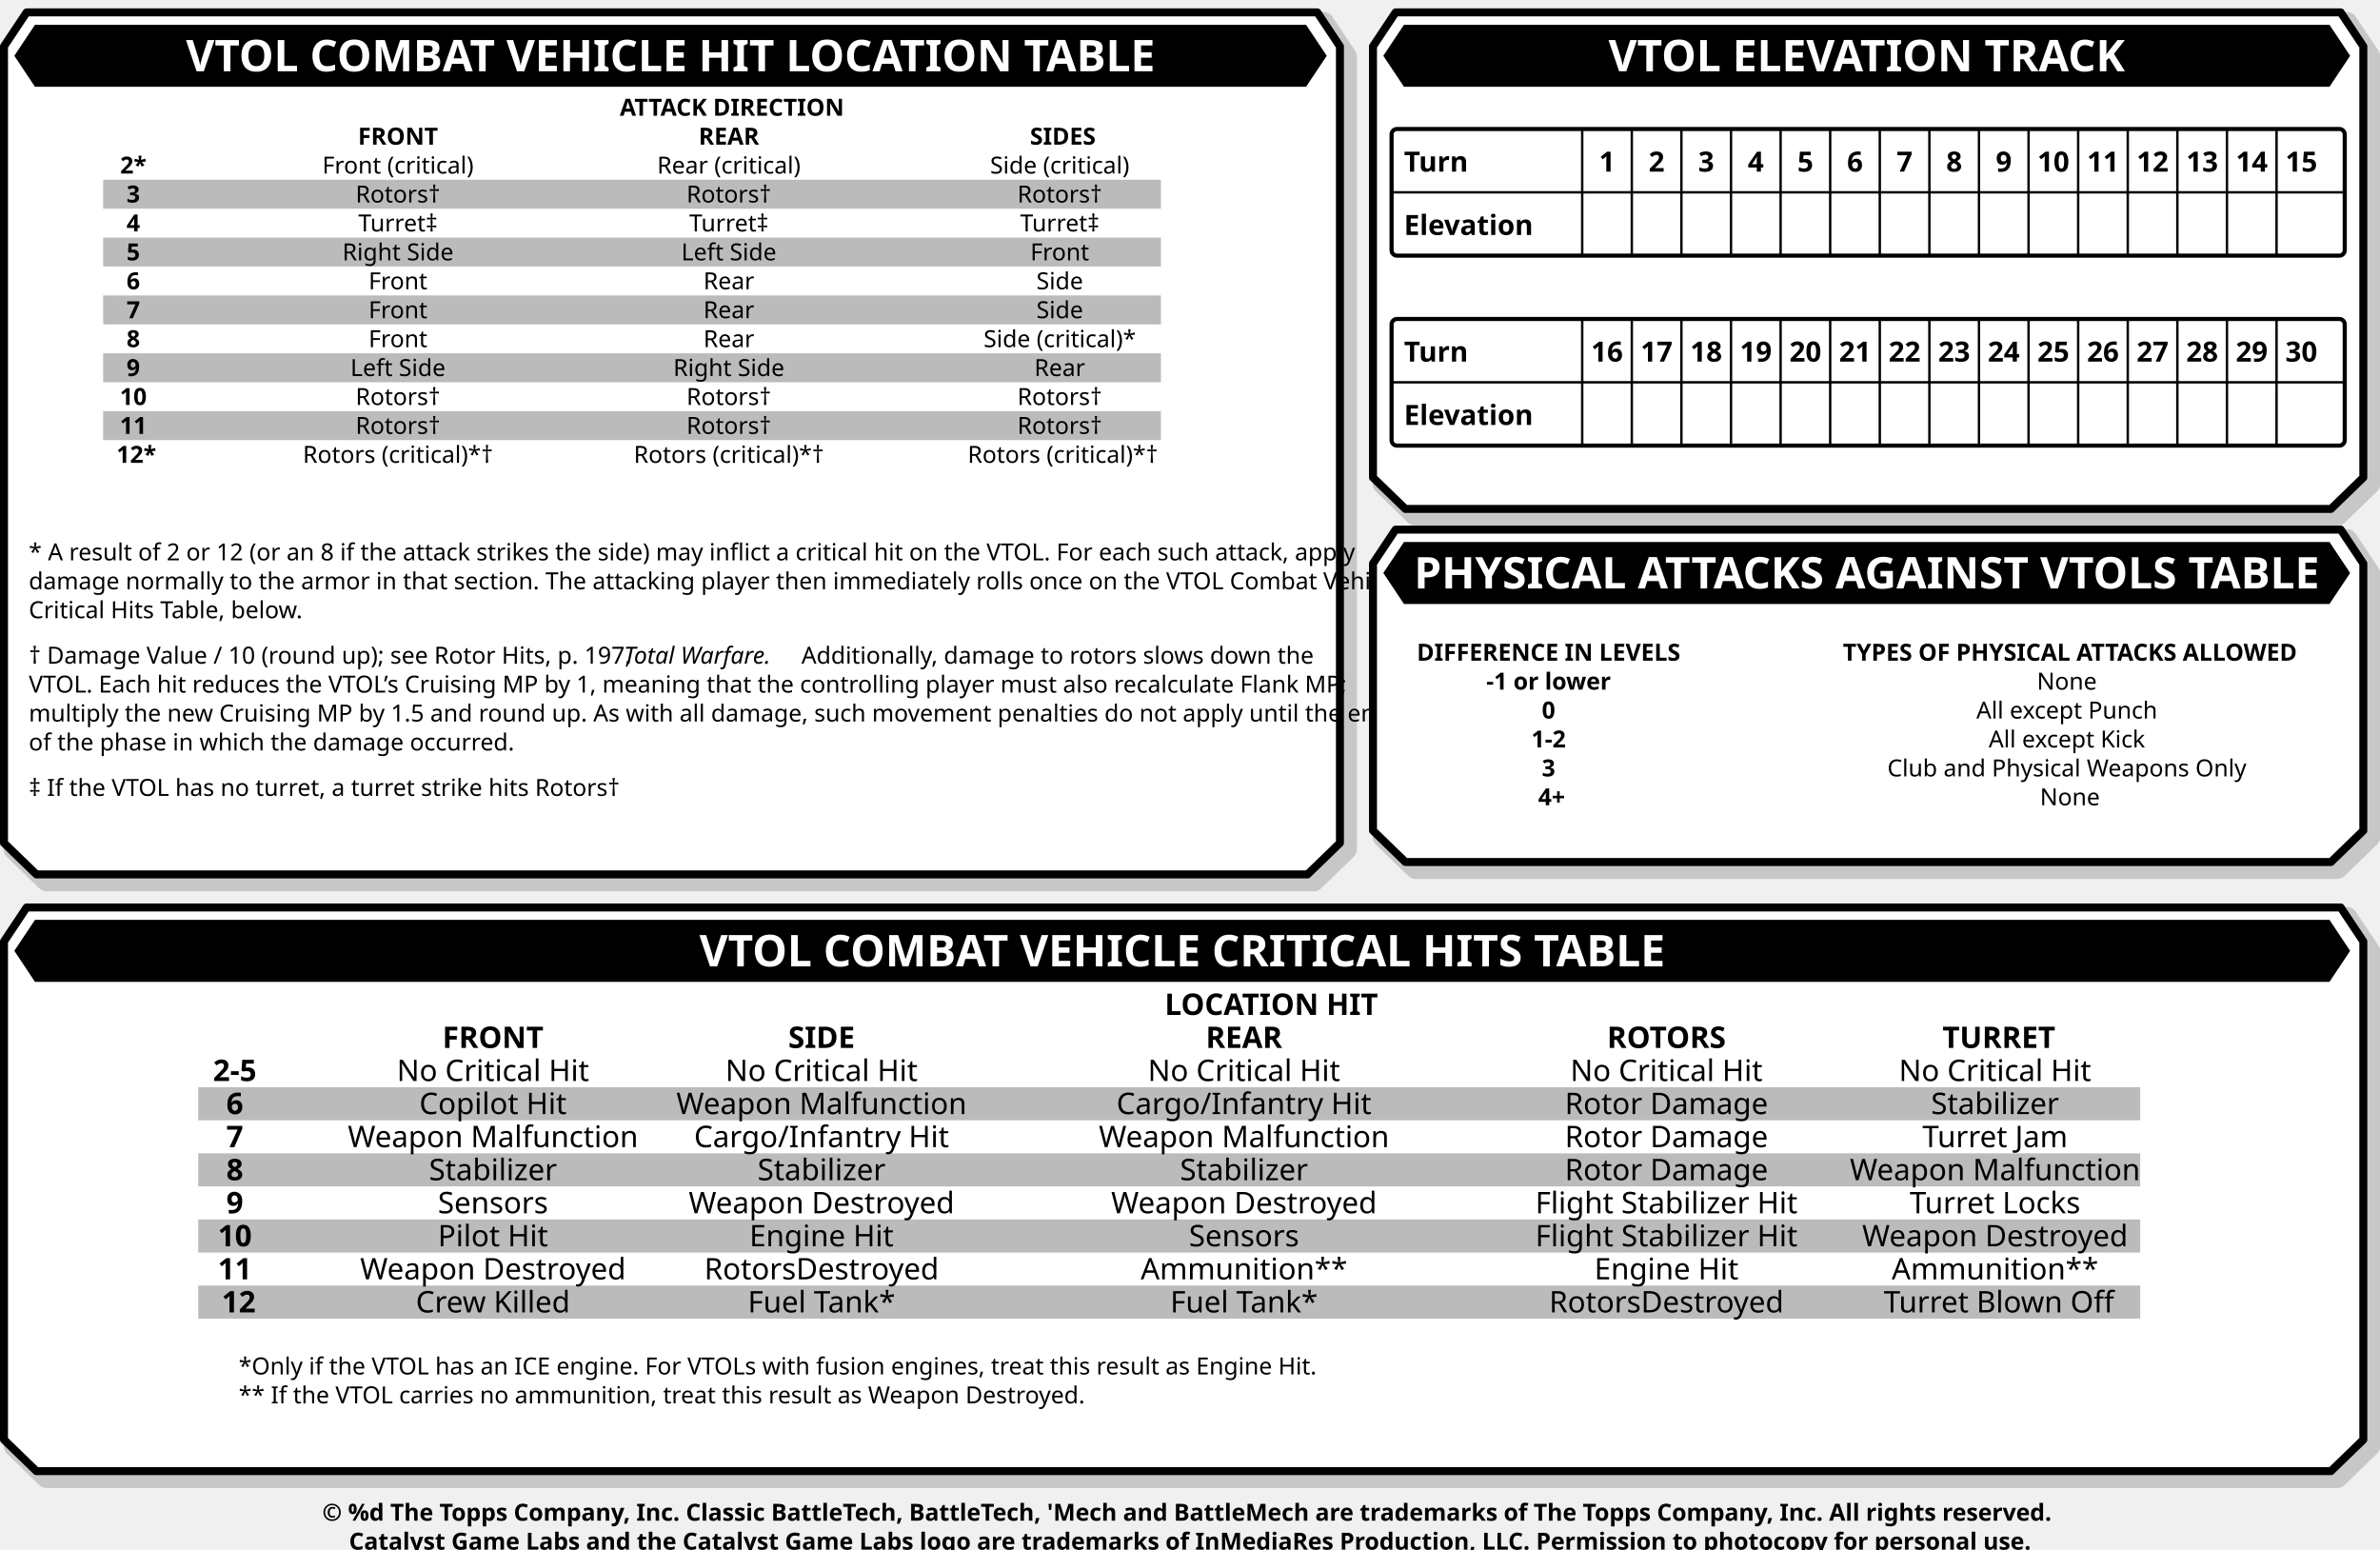
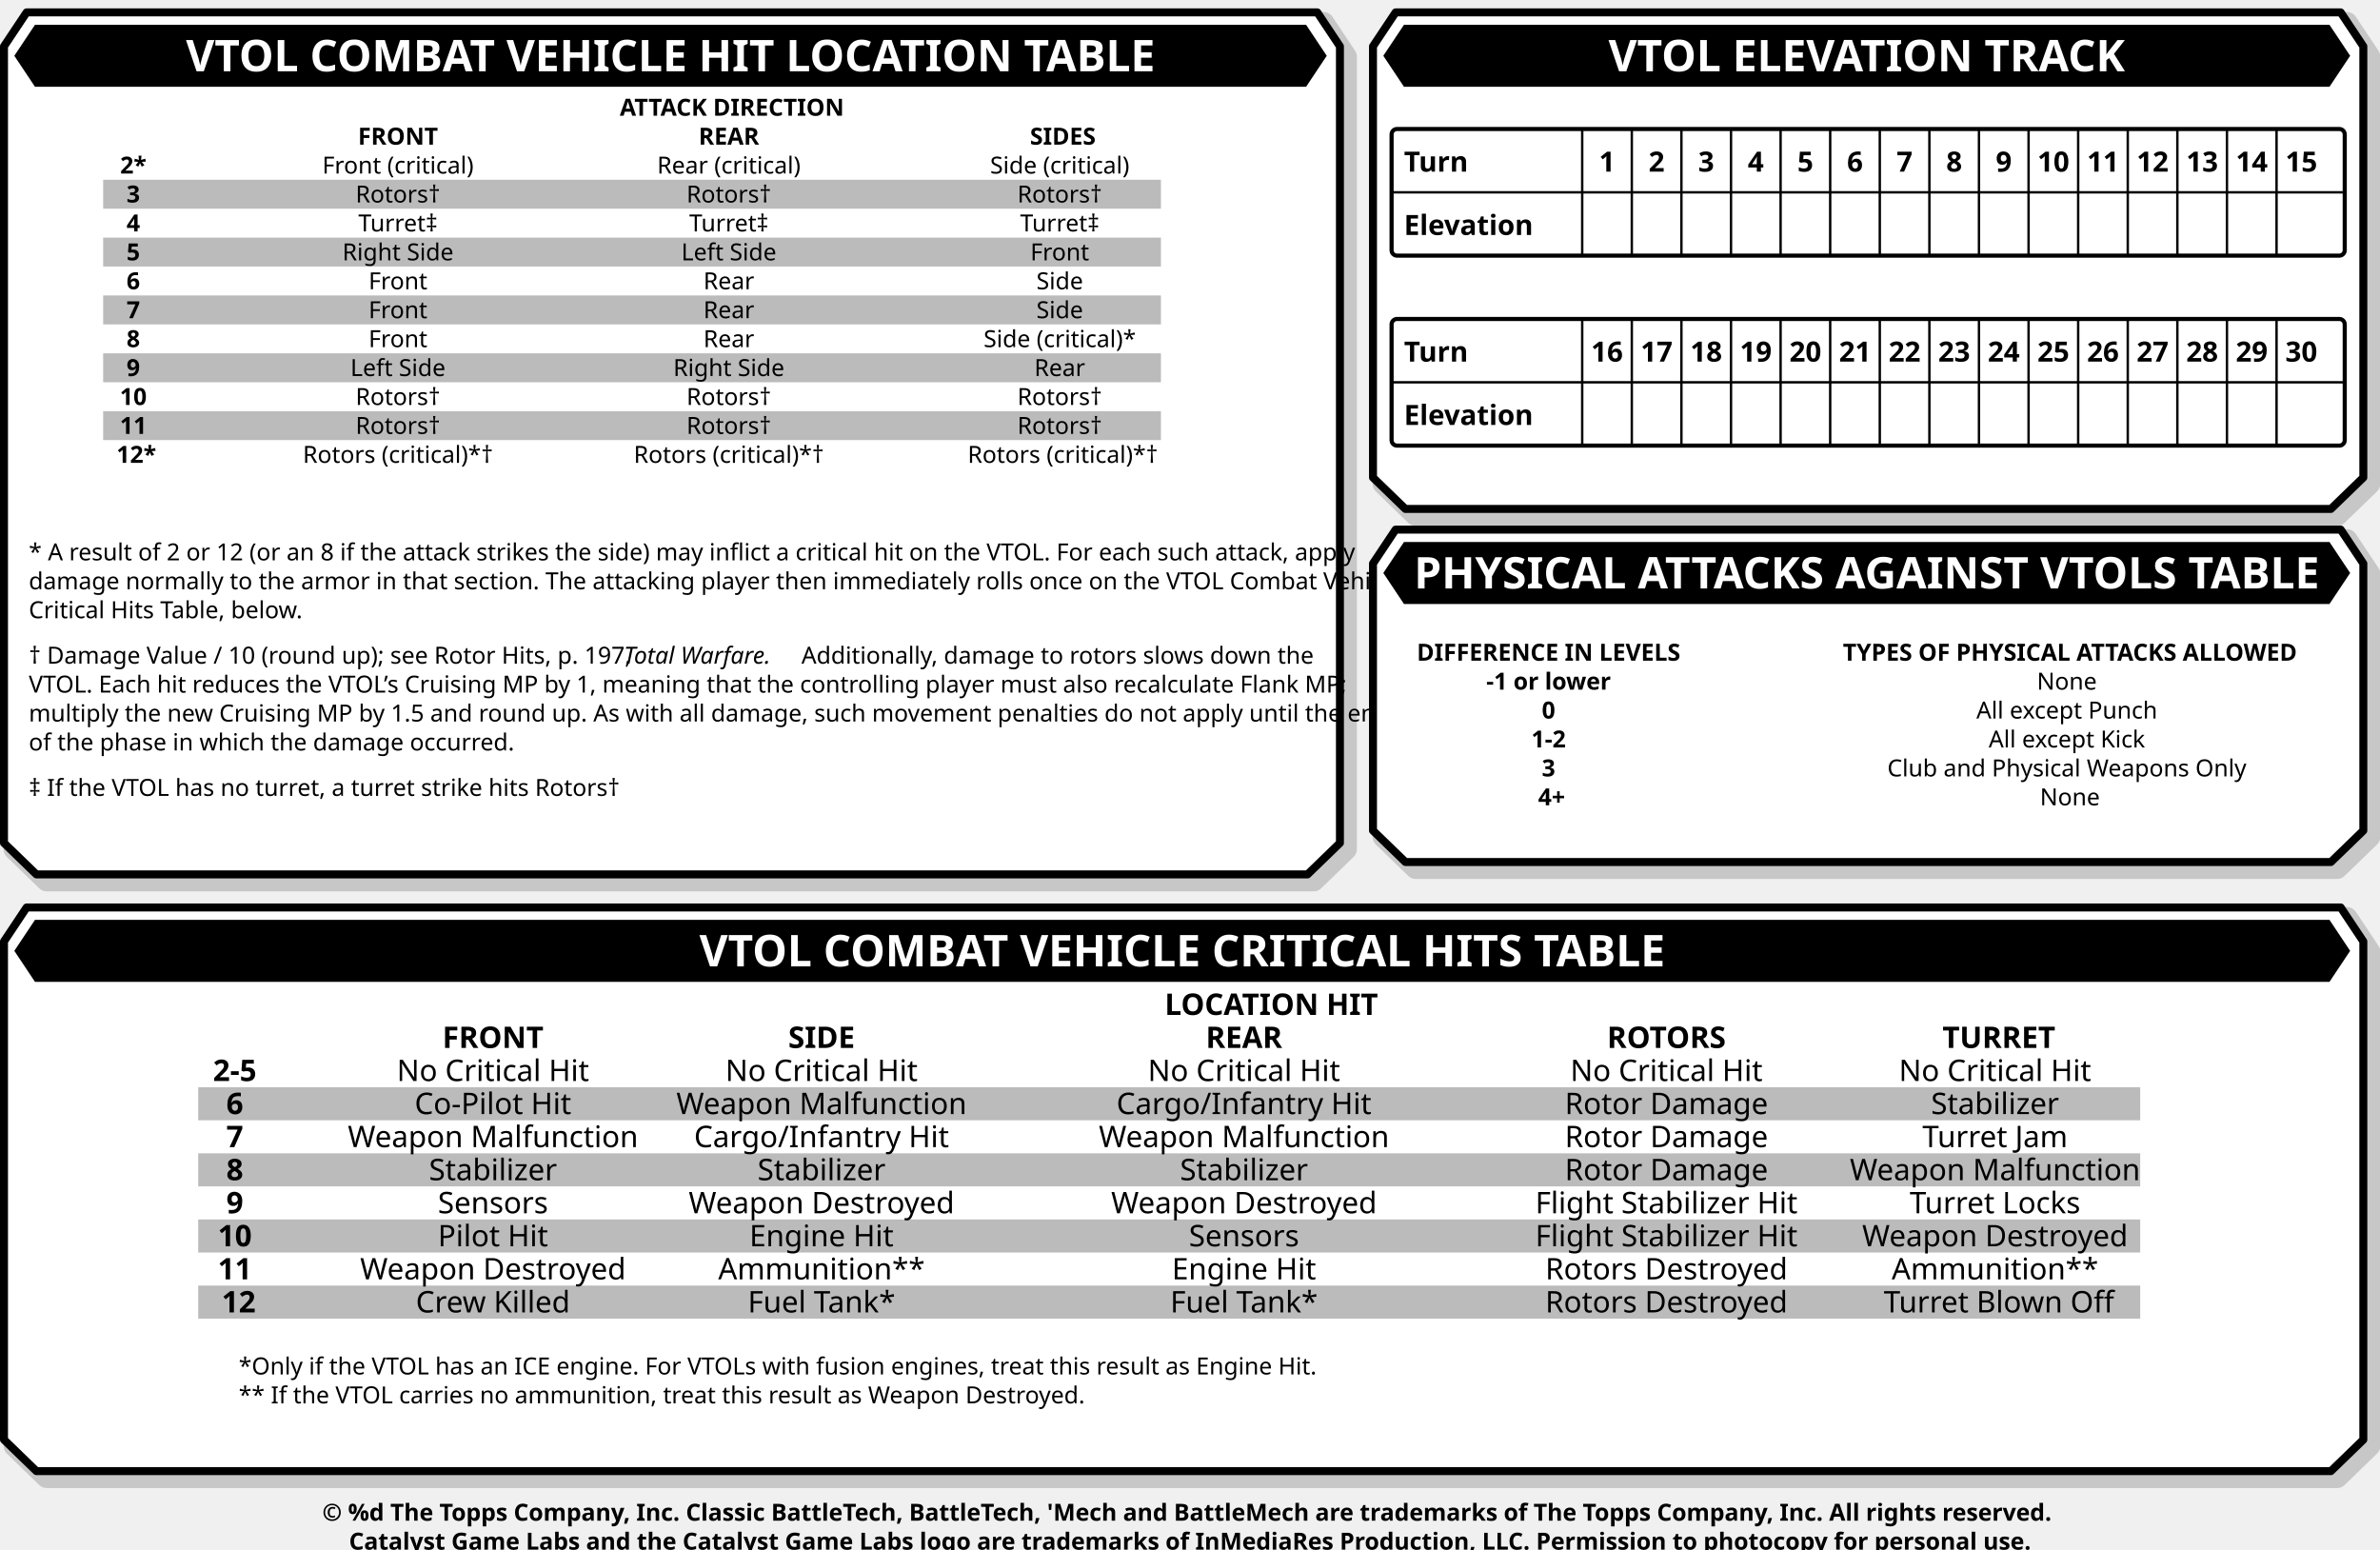
<svg xmlns="http://www.w3.org/2000/svg" contentScriptType="text/ecmascript" width="576.0" zoomAndPan="magnify" contentStyleType="text/css" height="375.0" preserveAspectRatio="xMidYMid meet" version="1.0" id="svg171">
  <defs id="defs171" />
  <g style="mml-color-elements:" id="rs_template">
    <text font-size="5.7px" transform="translate (288.0 375.0)" fill="#000000" text-anchor="middle" font-family="Eurostile" id="footer" font-weight="bold">
      <tspan lengthAdjust="spacingAndGlyphs" x="0.0" id="tspanCopyright" y="-7.000" textLength="547.200">© %d The Topps Company, Inc. Classic BattleTech, BattleTech, 'Mech and BattleMech are trademarks of The Topps Company, Inc. All rights reserved.</tspan>
      <tspan lengthAdjust="spacingAndGlyphs" x="0.0" y="0" textLength="518.400" id="tspan1">Catalyst Game Labs and the Catalyst Game Labs logo are trademarks of InMediaRes Production, LLC. Permission to photocopy for personal use.</tspan>
    </text>
    <g transform="translate(0.966,3)" id="g62">
      <g id="g4">
        <path fill="#ffffff" d="M 2.5,10.714 7.975,2.5 h 311.37 l 5.475,8.214 0,191.786 -7.845,7.6 H 10.345 L 2.5,202.5 Z" stroke-width="5.2" stroke-linejoin="round" stroke="#c7c7c7" id="path1" />
        <path fill="#ffffff" d="M 0,8.214 5.475,0 h 312.37 l 5.475,8.214 0,192.786 -7.845,7.6 H 7.845 L 0,201 Z" stroke-width="1.932" stroke-linejoin="round" stroke="#000000" id="path2" />
        <g transform="translate(2.5,3)" id="g3">
          <path fill="#000000" d="M 0,7.5 4.999,0 h 307.63 l 4.999,7.5 -4.999,7.5 H 4.999 Z" id="path3" />
          <text x="158.814" y="11.25" fill="#ffffff" text-anchor="middle" style="font-style:normal;font-weight:bold;font-size:10.6px;font-family:Eurostile" textLength="180.295" lengthAdjust="spacingAndGlyphs" id="text3">VTOL COMBAT VEHICLE HIT LOCATION TABLE</text>
        </g>
      </g>
      <g id="shade1" style="fill:#bbbbbb" class="tableshading" transform="translate(0,-3)">
        <rect id="rect155" width="256" height="7" x="24" y="43.5" />
        <rect id="rect156" width="256" height="7" x="24" y="57.5" />
        <rect id="rect157" width="256" height="7" x="24" y="71.5" />
        <rect id="rect158" width="256" height="7" x="24" y="85.5" />
        <rect id="rect159" width="256" height="7" x="24" y="99.5" />
      </g>
      <text fill="#000000" x="176.176" y="25" style="font-style:normal;font-weight:bold;font-size:5.7px;font-family:Eurostile" text-anchor="middle" id="text4">ATTACK DIRECTION</text>
      <g transform="translate(0,32)" id="g50">
        <text text-anchor="middle" style="font-style:normal;font-weight:bold;font-size:5.7px;font-family:Eurostile" id="text6">
          <tspan x="96.096" y="0" id="tspan4">FRONT</tspan>
          <tspan x="176.176" y="0" id="tspan5">REAR</tspan>
          <tspan x="256.256" y="0" id="tspan6">SIDES</tspan>
        </text>
        <text text-anchor="middle" style="font-style:normal;font-weight:bold;font-size:5.7px;font-family:Eurostile" id="text17">
          <tspan x="32.032" y="7" id="tspan7">2*</tspan>
          <tspan x="32.032" y="14" id="tspan8">3</tspan>
          <tspan x="32.032" y="21" id="tspan9">4</tspan>
          <tspan x="32.032" y="28" id="tspan10">5</tspan>
          <tspan x="32.032" y="35" id="tspan11">6</tspan>
          <tspan x="32.032" y="42" id="tspan12">7</tspan>
          <tspan x="32.032" y="49" id="tspan13">8</tspan>
          <tspan x="32.032" y="56" id="tspan14">9</tspan>
          <tspan x="32.032" y="63" id="tspan15">10</tspan>
          <tspan x="32.032" y="70" id="tspan16">11</tspan>
          <tspan x="32.032" y="77" id="tspan17">12*</tspan>
        </text>
        <text text-anchor="middle" style="font-style:normal;font-weight:normal;font-size:5.7px;font-family:Eurostile" id="text50">
          <tspan x="96.096" y="7" id="tspan18">Front (critical)</tspan>
          <tspan x="176.176" y="7" id="tspan19">Rear (critical)</tspan>
          <tspan x="256.256" y="7" id="tspan20">Side (critical)</tspan>
          <tspan x="96.096" y="14" id="tspan21">Rotors†</tspan>
          <tspan x="176.176" y="14" id="tspan22">Rotors†</tspan>
          <tspan x="256.256" y="14" id="tspan23">Rotors†</tspan>
          <tspan x="96.096" y="21" id="tspan24">Turret‡</tspan>
          <tspan x="176.176" y="21" id="tspan25">Turret‡</tspan>
          <tspan x="256.256" y="21" id="tspan26">Turret‡</tspan>
          <tspan x="96.096" y="28" id="tspan27">Right Side</tspan>
          <tspan x="176.176" y="28" id="tspan28">Left Side</tspan>
          <tspan x="256.256" y="28" id="tspan29">Front</tspan>
          <tspan x="96.096" y="35" id="tspan30">Front</tspan>
          <tspan x="176.176" y="35" id="tspan31">Rear</tspan>
          <tspan x="256.256" y="35" id="tspan32">Side</tspan>
          <tspan x="96.096" y="42" id="tspan33">Front</tspan>
          <tspan x="176.176" y="42" id="tspan34">Rear</tspan>
          <tspan x="256.256" y="42" id="tspan35">Side</tspan>
          <tspan x="96.096" y="49" id="tspan36">Front</tspan>
          <tspan x="176.176" y="49" id="tspan37">Rear</tspan>
          <tspan x="256.256" y="49" id="tspan38">Side (critical)*</tspan>
          <tspan x="96.096" y="56" id="tspan39">Left Side</tspan>
          <tspan x="176.176" y="56" id="tspan40">Right Side</tspan>
          <tspan x="256.256" y="56" id="tspan41">Rear</tspan>
          <tspan x="96.096" y="63" id="tspan42">Rotors†</tspan>
          <tspan x="176.176" y="63" id="tspan43">Rotors†</tspan>
          <tspan x="256.256" y="63" id="tspan44">Rotors†</tspan>
          <tspan x="96.096" y="70" id="tspan45">Rotors†</tspan>
          <tspan x="176.176" y="70" id="tspan46">Rotors†</tspan>
          <tspan x="256.256" y="70" id="tspan47">Rotors†</tspan>
          <tspan x="96.096" y="77" id="tspan48">Rotors (critical)*†</tspan>
          <tspan x="176.176" y="77" id="tspan49">Rotors (critical)*†</tspan>
          <tspan x="256.256" y="77" id="tspan50">Rotors (critical)*†</tspan>
        </text>
      </g>
      <g transform="translate(0,125.6)" id="g61">
        <text x="6" y="7" fill="#000000" text-anchor="start" style="font-style:normal;font-weight:normal;font-size:5.7px;font-family:Eurostile" textLength="311.32" id="text51" lengthAdjust="spacing">* A result of 2 or 12 (or an 8 if the attack strikes the side) may inflict a critical hit on the VTOL. For each such attack, apply</text>
        <text x="6" y="14" fill="#000000" text-anchor="start" style="font-style:normal;font-weight:normal;font-size:5.7px;font-family:Eurostile" textLength="311.32" id="text52" lengthAdjust="spacing">damage normally to the armor in that section. The attacking player then immediately rolls once on the VTOL Combat Vehicle</text>
        <text fill="#000000" x="6" y="21" style="font-style:normal;font-weight:normal;font-size:5.7px;font-family:Eurostile" text-anchor="start" id="text53">Critical Hits Table, below.</text>
        <g transform="translate(0,4)" id="g59">
          <text x="6" y="28" fill="#000000" text-anchor="start" style="font-style:normal;font-weight:normal;font-size:5.7px;font-family:Eurostile" textLength="143" id="text54" lengthAdjust="spacing">† Damage Value / 10 (round up); see Rotor Hits, p. 197,</text>
          <text x="150" y="28" fill="#000000" text-anchor="start" style="font-style:italic;font-weight:normal;font-size:5.7px;font-family:Eurostile" textLength="38.32" id="text55" lengthAdjust="spacing">Total Warfare.</text>
          <text x="193" y="28" fill="#000000" text-anchor="start" style="font-style:normal;font-weight:normal;font-size:5.7px;font-family:Eurostile" textLength="123.32" id="text56" lengthAdjust="spacing">Additionally, damage to rotors slows down the</text>
          <text x="6" y="35" fill="#000000" text-anchor="start" style="font-style:normal;font-weight:normal;font-size:5.7px;font-family:Eurostile" textLength="311.32" id="text57" lengthAdjust="spacing">VTOL. Each hit reduces the VTOL’s Cruising MP by 1, meaning that the controlling player must also recalculate Flank MP;</text>
          <text x="6" y="42" fill="#000000" text-anchor="start" style="font-style:normal;font-weight:normal;font-size:5.7px;font-family:Eurostile" textLength="311.32" id="text58" lengthAdjust="spacing">multiply the new Cruising MP by 1.5 and round up. As with all damage, such movement penalties do not apply until the end</text>
          <text fill="#000000" x="6" y="49" style="font-style:normal;font-weight:normal;font-size:5.7px;font-family:Eurostile" text-anchor="start" id="text59">of the phase in which the damage occurred.</text>
        </g>
        <g transform="translate(0,8)" id="g60">
          <text x="6" y="56" fill="#000000" text-anchor="start" style="font-style:normal;font-weight:normal;font-size:5.7px;font-family:Eurostile" id="text60">‡ If the VTOL has no turret, a turret strike hits Rotors†</text>
        </g>
      </g>
    </g>
    <g transform="translate(332.286,3)" id="g99">
      <g id="g65">
        <path fill="#ffffff" d="M 2.5,10.714 7.975,2.5 h 227.73 l 5.475,8.214 V 114.06 l -7.845,7.6 H 10.345 L 2.5,114.06 Z" stroke-width="5.2" stroke-linejoin="round" stroke="#c7c7c7" id="path62" />
        <path fill="#ffffff" d="M 0,8.214 5.475,0 h 228.73 l 5.475,8.214 V 112.56 l -7.845,7.6 H 7.845 L 0,112.56 Z" stroke-width="1.932" stroke-linejoin="round" stroke="#000000" id="path63" />
        <g transform="translate(2.5,3)" id="g64">
          <path fill="#000000" d="M 0,7.5 4.999,0 h 223.99 l 4.999,7.5 -4.999,7.5 H 4.999 Z" id="path64" />
          <text x="116.994" y="11.25" fill="#ffffff" text-anchor="middle" style="font-style:normal;font-weight:bold;font-size:10.6px;font-family:Eurostile" textLength="115.026" lengthAdjust="spacingAndGlyphs" id="text64">VTOL ELEVATION TRACK</text>
        </g>
      </g>
      <path fill="none" d="m 4.5,29.531 c 0,-0.726 0.589,-1.315 1.315,-1.315 h 228.05 c 0.726,0 1.315,0.589 1.315,1.315 v 28.018 c 0,0.726 -0.589,1.315 -1.315,1.315 H 5.815 C 5.089,58.864 4.5,58.275 4.5,57.549 Z" stroke-width="1" stroke-linejoin="round" stroke="#000000" id="path65" />
      <path fill="none" stroke-width="0.58" d="M 4.5,43.54 H 235.18 M 50.636,28.216 V 58.864 M 62.639,28.216 V 58.864 M 74.642,28.216 V 58.864 M 86.645,28.216 V 58.864 M 98.648,28.216 v 30.648 m 12.003,-30.648 v 30.648 m 12.003,-30.648 v 30.648 m 12.003,-30.648 v 30.648 m 12.002,-30.648 v 30.648 m 12.003,-30.648 v 30.648 m 12.003,-30.648 v 30.648 m 12.003,-30.648 v 30.648 m 12.003,-30.648 v 30.648 m 12.003,-30.648 v 30.648 m 12.003,-30.648 v 30.648" stroke-linecap="round" stroke-linejoin="miter" stroke="#000000" id="path66" />
      <text fill="#000000" x="7.5" y="38.54" style="font-style:normal;font-weight:bold;font-size:6.76px;font-family:Eurostile" text-anchor="start" id="text66">Turn</text>
      <text fill="#000000" x="7.5" y="53.864" style="font-style:normal;font-weight:bold;font-size:6.76px;font-family:Eurostile" text-anchor="start" id="text67">Elevation</text>
      <text fill="#000000" x="56.637" y="38.54" style="font-style:normal;font-weight:bold;font-size:6.76px;font-family:Eurostile" text-anchor="middle" id="text68">1</text>
      <text fill="#000000" x="68.64" y="38.54" style="font-style:normal;font-weight:bold;font-size:6.76px;font-family:Eurostile" text-anchor="middle" id="text69">2</text>
      <text fill="#000000" x="80.643" y="38.54" style="font-style:normal;font-weight:bold;font-size:6.76px;font-family:Eurostile" text-anchor="middle" id="text70">3</text>
      <text fill="#000000" x="92.646" y="38.54" style="font-style:normal;font-weight:bold;font-size:6.76px;font-family:Eurostile" text-anchor="middle" id="text71">4</text>
      <text fill="#000000" x="104.649" y="38.54" style="font-style:normal;font-weight:bold;font-size:6.76px;font-family:Eurostile" text-anchor="middle" id="text72">5</text>
      <text fill="#000000" x="116.652" y="38.54" style="font-style:normal;font-weight:bold;font-size:6.76px;font-family:Eurostile" text-anchor="middle" id="text73">6</text>
      <text fill="#000000" x="128.655" y="38.54" style="font-style:normal;font-weight:bold;font-size:6.76px;font-family:Eurostile" text-anchor="middle" id="text74">7</text>
      <text fill="#000000" x="140.658" y="38.54" style="font-style:normal;font-weight:bold;font-size:6.76px;font-family:Eurostile" text-anchor="middle" id="text75">8</text>
      <text fill="#000000" x="152.661" y="38.54" style="font-style:normal;font-weight:bold;font-size:6.76px;font-family:Eurostile" text-anchor="middle" id="text76">9</text>
      <text fill="#000000" x="164.664" y="38.54" style="font-style:normal;font-weight:bold;font-size:6.76px;font-family:Eurostile" text-anchor="middle" id="text77">10</text>
      <text fill="#000000" x="176.667" y="38.54" style="font-style:normal;font-weight:bold;font-size:6.76px;font-family:Eurostile" text-anchor="middle" id="text78">11</text>
      <text fill="#000000" x="188.67" y="38.54" style="font-style:normal;font-weight:bold;font-size:6.76px;font-family:Eurostile" text-anchor="middle" id="text79">12</text>
      <text fill="#000000" x="200.673" y="38.54" style="font-style:normal;font-weight:bold;font-size:6.76px;font-family:Eurostile" text-anchor="middle" id="text80">13</text>
      <text fill="#000000" x="212.676" y="38.54" style="font-style:normal;font-weight:bold;font-size:6.76px;font-family:Eurostile" text-anchor="middle" id="text81">14</text>
      <text fill="#000000" x="224.679" y="38.54" style="font-style:normal;font-weight:bold;font-size:6.76px;font-family:Eurostile" text-anchor="middle" id="text82">15</text>
      <path fill="none" d="m 4.5,75.503 c 0,-0.726 0.589,-1.315 1.315,-1.315 h 228.05 c 0.726,0 1.315,0.589 1.315,1.315 v 28.018 c 0,0.726 -0.589,1.315 -1.315,1.315 H 5.815 c -0.726,0 -1.315,-0.589 -1.315,-1.315 z" stroke-width="1" stroke-linejoin="round" stroke="#000000" id="path82" />
      <path fill="none" stroke-width="0.58" d="M 4.5,89.512 H 235.18 M 50.636,74.188 v 30.648 M 62.639,74.188 v 30.648 M 74.642,74.188 v 30.648 M 86.645,74.188 v 30.648 M 98.648,74.188 v 30.648 m 12.003,-30.648 v 30.648 m 12.003,-30.648 v 30.648 m 12.003,-30.648 v 30.648 m 12.002,-30.648 v 30.648 m 12.003,-30.648 v 30.648 m 12.003,-30.648 v 30.648 m 12.003,-30.648 v 30.648 m 12.003,-30.648 v 30.648 m 12.003,-30.648 v 30.648 m 12.003,-30.648 v 30.648" stroke-linecap="round" stroke-linejoin="miter" stroke="#000000" id="path83" />
      <text fill="#000000" x="7.5" y="84.512" style="font-style:normal;font-weight:bold;font-size:6.76px;font-family:Eurostile" text-anchor="start" id="text83">Turn</text>
      <text fill="#000000" x="7.5" y="99.836" style="font-style:normal;font-weight:bold;font-size:6.76px;font-family:Eurostile" text-anchor="start" id="text84">Elevation</text>
      <text fill="#000000" x="56.637" y="84.512" style="font-style:normal;font-weight:bold;font-size:6.76px;font-family:Eurostile" text-anchor="middle" id="text85">16</text>
      <text fill="#000000" x="68.64" y="84.512" style="font-style:normal;font-weight:bold;font-size:6.76px;font-family:Eurostile" text-anchor="middle" id="text86">17</text>
      <text fill="#000000" x="80.643" y="84.512" style="font-style:normal;font-weight:bold;font-size:6.76px;font-family:Eurostile" text-anchor="middle" id="text87">18</text>
      <text fill="#000000" x="92.646" y="84.512" style="font-style:normal;font-weight:bold;font-size:6.76px;font-family:Eurostile" text-anchor="middle" id="text88">19</text>
      <text fill="#000000" x="104.649" y="84.512" style="font-style:normal;font-weight:bold;font-size:6.76px;font-family:Eurostile" text-anchor="middle" id="text89">20</text>
      <text fill="#000000" x="116.652" y="84.512" style="font-style:normal;font-weight:bold;font-size:6.76px;font-family:Eurostile" text-anchor="middle" id="text90">21</text>
      <text fill="#000000" x="128.655" y="84.512" style="font-style:normal;font-weight:bold;font-size:6.76px;font-family:Eurostile" text-anchor="middle" id="text91">22</text>
      <text fill="#000000" x="140.658" y="84.512" style="font-style:normal;font-weight:bold;font-size:6.76px;font-family:Eurostile" text-anchor="middle" id="text92">23</text>
      <text fill="#000000" x="152.661" y="84.512" style="font-style:normal;font-weight:bold;font-size:6.76px;font-family:Eurostile" text-anchor="middle" id="text93">24</text>
      <text fill="#000000" x="164.664" y="84.512" style="font-style:normal;font-weight:bold;font-size:6.76px;font-family:Eurostile" text-anchor="middle" id="text94">25</text>
      <text fill="#000000" x="176.667" y="84.512" style="font-style:normal;font-weight:bold;font-size:6.76px;font-family:Eurostile" text-anchor="middle" id="text95">26</text>
      <text fill="#000000" x="188.67" y="84.512" style="font-style:normal;font-weight:bold;font-size:6.76px;font-family:Eurostile" text-anchor="middle" id="text96">27</text>
      <text fill="#000000" x="200.673" y="84.512" style="font-style:normal;font-weight:bold;font-size:6.76px;font-family:Eurostile" text-anchor="middle" id="text97">28</text>
      <text fill="#000000" x="212.676" y="84.512" style="font-style:normal;font-weight:bold;font-size:6.76px;font-family:Eurostile" text-anchor="middle" id="text98">29</text>
      <text fill="#000000" x="224.679" y="84.512" style="font-style:normal;font-weight:bold;font-size:6.76px;font-family:Eurostile" text-anchor="middle" id="text99">30</text>
    </g>
    <g transform="translate(332.286,128.16)" id="g114">
      <g id="g102">
        <path fill="#ffffff" d="M 2.5,10.714 7.975,2.5 h 227.73 l 5.475,8.214 V 74.34 l -7.845,7.6 H 10.345 L 2.5,74.34 Z" stroke-width="5.2" stroke-linejoin="round" stroke="#c7c7c7" id="path99" />
        <path fill="#ffffff" d="M 0,8.214 5.475,0 h 228.73 l 5.475,8.214 V 72.84 l -7.845,7.6 H 7.845 L 0,72.84 Z" stroke-width="1.932" stroke-linejoin="round" stroke="#000000" id="path100" />
        <g transform="translate(2.5,3)" id="g101">
          <path fill="#000000" d="M 0,7.5 4.999,0 h 223.99 l 4.999,7.5 -4.999,7.5 H 4.999 Z" id="path101" />
          <text x="116.994" y="11.25" fill="#ffffff" text-anchor="middle" style="font-style:normal;font-weight:bold;font-size:10.6px;font-family:Eurostile" textLength="203.386" lengthAdjust="spacingAndGlyphs" id="text101">PHYSICAL ATTACKS AGAINST VTOLS TABLE</text>
        </g>
      </g>
      <g transform="translate(3,31.72)" id="g113">
        <text text-anchor="middle" style="font-style:normal;font-weight:bold;font-size:5.7px;font-family:Eurostile" id="text102">
          <tspan x="165.676" y="0" id="tspan102">TYPES OF PHYSICAL ATTACKS ALLOWED</tspan>
        </text>
        <text text-anchor="middle" style="font-style:normal;font-weight:bold;font-size:5.7px;font-family:Eurostile" id="text108">
          <tspan x="40.236" y="0" id="tspan103">DIFFERENCE IN LEVELS</tspan>
          <tspan x="40.236" y="7" id="tspan104">-1 or lower</tspan>
          <tspan x="40.236" y="14" id="tspan105">0</tspan>
          <tspan x="40.236" y="21" id="tspan106">1-2</tspan>
          <tspan x="40.236" y="28" id="tspan107">3</tspan>
          <tspan x="40.236" y="35" id="tspan108">4+</tspan>
        </text>
        <text text-anchor="middle" style="font-style:normal;font-weight:normal;font-size:5.7px;font-family:Eurostile" id="text113">
          <tspan x="165.676" y="7" id="tspan109">None</tspan>
          <tspan x="165.676" y="14" id="tspan110">All except Punch</tspan>
          <tspan x="165.676" y="21" id="tspan111">All except Kick</tspan>
          <tspan x="165.676" y="28" id="tspan112">Club and Physical Weapons Only</tspan>
          <tspan x="165.676" y="35" id="tspan113">None</tspan>
        </text>
      </g>
    </g>
    <g transform="translate(0.966,219.6)" id="g171">
      <g id="g117">
        <path fill="#ffffff" d="M 2.5,10.714 7.975,2.5 h 559.05 l 5.475,8.214 V 130.3 l -7.845,7.6 H 10.345 L 2.5,130.3 Z" stroke-width="5.2" stroke-linejoin="round" stroke="#c7c7c7" id="path114" />
        <path fill="#ffffff" d="M 0,8.214 5.475,0 h 560.05 L 571,8.214 V 128.8 l -7.845,7.6 H 7.845 L 0,128.8 Z" stroke-width="1.932" stroke-linejoin="round" stroke="#000000" id="path115" />
        <g transform="translate(2.5,3)" id="g116">
          <path fill="#000000" d="M 0,7.5 4.999,0 h 555.31 l 4.999,7.5 -4.999,7.5 H 4.999 Z" id="path116" />
          <text x="282.654" y="11.25" fill="#ffffff" text-anchor="middle" style="font-style:normal;font-weight:bold;font-size:10.6px;font-family:Eurostile" textLength="213.815" lengthAdjust="spacingAndGlyphs" id="text116">VTOL COMBAT VEHICLE CRITICAL HITS TABLE</text>
        </g>
      </g>
      <g id="shade2" class="tableshading" style="fill:#bbbbbb" transform="translate(0,-219.5)">
        <rect id="rect160" width="470" height="8" x="47" y="263" />
        <rect id="rect161" width="470" height="8" x="47" y="279" />
        <rect id="rect162" width="470" height="8" x="47" y="295" />
        <rect id="rect163" width="470" height="8" x="47" y="311" />
      </g>
      <text fill="#000000" x="306.72" y="26" style="font-style:normal;font-weight:bold;font-size:7.2px;font-family:Eurostile" text-anchor="middle" id="text117">LOCATION HIT</text>
      <g transform="translate(0,34)" id="g169">
        <text text-anchor="middle" style="font-style:normal;font-weight:bold;font-size:7.2px;font-family:Eurostile" id="text121">
          <tspan x="119.28" y="0" id="tspan117">FRONT</tspan>
          <tspan x="198.8" y="0" id="tspan118">SIDE</tspan>
          <tspan x="301.04" y="0" id="tspan119">REAR</tspan>
          <tspan x="403.28" y="0" id="tspan120">ROTORS</tspan>
          <tspan x="482.8" y="0" id="tspan121">TURRET</tspan>
        </text>
        <text text-anchor="middle" style="font-style:normal;font-weight:bold;font-size:7.2px;font-family:Eurostile" id="text129">
          <tspan x="56.8" y="8" id="tspan122">2-5</tspan>
          <tspan x="56.8" y="16" id="tspan123">6</tspan>
          <tspan x="56.8" y="24" id="tspan124">7</tspan>
          <tspan x="56.8" y="32" id="tspan125">8</tspan>
          <tspan x="56.8" y="40" id="tspan126">9</tspan>
          <tspan x="56.8" y="48" id="tspan127">10</tspan>
          <tspan x="56.8" y="56" id="tspan128">11</tspan>
          <tspan x="56.8" y="64" id="tspan129">12</tspan>
        </text>
        <text text-anchor="middle" style="font-style:normal;font-weight:normal;font-size:7.2px;font-family:Eurostile" id="text169">
          <tspan x="119.28" y="8" id="tspan130">No Critical Hit</tspan>
          <tspan x="198.8" y="8" id="tspan131">No Critical Hit</tspan>
          <tspan x="301.04" y="8" id="tspan132">No Critical Hit</tspan>
          <tspan x="403.28" y="8" id="tspan133">No Critical Hit</tspan>
          <tspan x="482.8" y="8" id="tspan134">No Critical Hit</tspan>
-           <tspan x="119.28" y="16" id="tspan135">Copilot Hit</tspan>
+           <tspan x="119.28" y="16" id="tspan135">Co-Pilot Hit</tspan>
          <tspan x="198.8" y="16" id="tspan136">Weapon Malfunction</tspan>
          <tspan x="301.04" y="16" id="tspan137">Cargo/Infantry Hit</tspan>
          <tspan x="403.28" y="16" id="tspan138">Rotor Damage</tspan>
          <tspan x="482.8" y="16" id="tspan139">Stabilizer</tspan>
          <tspan x="119.28" y="24" id="tspan140">Weapon Malfunction</tspan>
          <tspan x="198.8" y="24" id="tspan141">Cargo/Infantry Hit</tspan>
          <tspan x="301.04" y="24" id="tspan142">Weapon Malfunction</tspan>
          <tspan x="403.28" y="24" id="tspan143">Rotor Damage</tspan>
          <tspan x="482.8" y="24" id="tspan144">Turret Jam</tspan>
          <tspan x="119.28" y="32" id="tspan145">Stabilizer</tspan>
          <tspan x="198.8" y="32" id="tspan146">Stabilizer</tspan>
          <tspan x="301.04" y="32" id="tspan147">Stabilizer</tspan>
          <tspan x="403.28" y="32" id="tspan148">Rotor Damage</tspan>
          <tspan x="482.8" y="32" id="tspan149">Weapon Malfunction</tspan>
          <tspan x="119.28" y="40" id="tspan150">Sensors</tspan>
          <tspan x="198.8" y="40" id="tspan151">Weapon Destroyed</tspan>
          <tspan x="301.04" y="40" id="tspan152">Weapon Destroyed</tspan>
          <tspan x="403.28" y="40" id="tspan153">Flight Stabilizer Hit</tspan>
          <tspan x="482.8" y="40" id="tspan154">Turret Locks</tspan>
          <tspan x="119.28" y="48" id="tspan155">Pilot Hit</tspan>
          <tspan x="198.8" y="48" id="tspan156">Engine Hit</tspan>
          <tspan x="301.04" y="48" id="tspan157">Sensors</tspan>
          <tspan x="403.28" y="48" id="tspan158">Flight Stabilizer Hit</tspan>
          <tspan x="482.8" y="48" id="tspan159">Weapon Destroyed</tspan>
          <tspan x="119.28" y="56" id="tspan160">Weapon Destroyed</tspan>
-           <tspan x="198.8" y="56" id="tspan161">RotorsDestroyed</tspan>
-           <tspan x="301.04" y="56" id="tspan162">Ammunition**</tspan>
-           <tspan x="403.28" y="56" id="tspan163">Engine Hit</tspan>
+           <tspan x="198.8" y="56" id="tspan161">Ammunition**</tspan>
+           <tspan x="301.04" y="56" id="tspan162">Engine Hit</tspan>
+           <tspan x="403.28" y="56" id="tspan163">Rotors Destroyed</tspan>
          <tspan x="482.8" y="56" id="tspan164">Ammunition**</tspan>
          <tspan x="119.28" y="64" id="tspan165">Crew Killed</tspan>
          <tspan x="198.8" y="64" id="tspan166">Fuel Tank*</tspan>
          <tspan x="301.04" y="64" id="tspan167">Fuel Tank*</tspan>
-           <tspan x="403.28" y="64" id="tspan168">RotorsDestroyed</tspan>
+           <tspan x="403.28" y="64" id="tspan168">Rotors Destroyed</tspan>
          <tspan x="482.8" y="64" id="tspan169">Turret Blown Off</tspan>
        </text>
      </g>
      <text fill="#000000" x="56.8" y="113" style="font-style:normal;font-weight:normal;font-size:5.7px;font-family:Eurostile" text-anchor="start" id="text170">*Only if the VTOL has an ICE engine. For VTOLs with fusion engines, treat this result as Engine Hit.</text>
      <text fill="#000000" x="56.8" y="120" style="font-style:normal;font-weight:normal;font-size:5.7px;font-family:Eurostile" text-anchor="start" id="text171">** If the VTOL carries no ammunition, treat this result as Weapon Destroyed.</text>
    </g>
  </g>
</svg>
